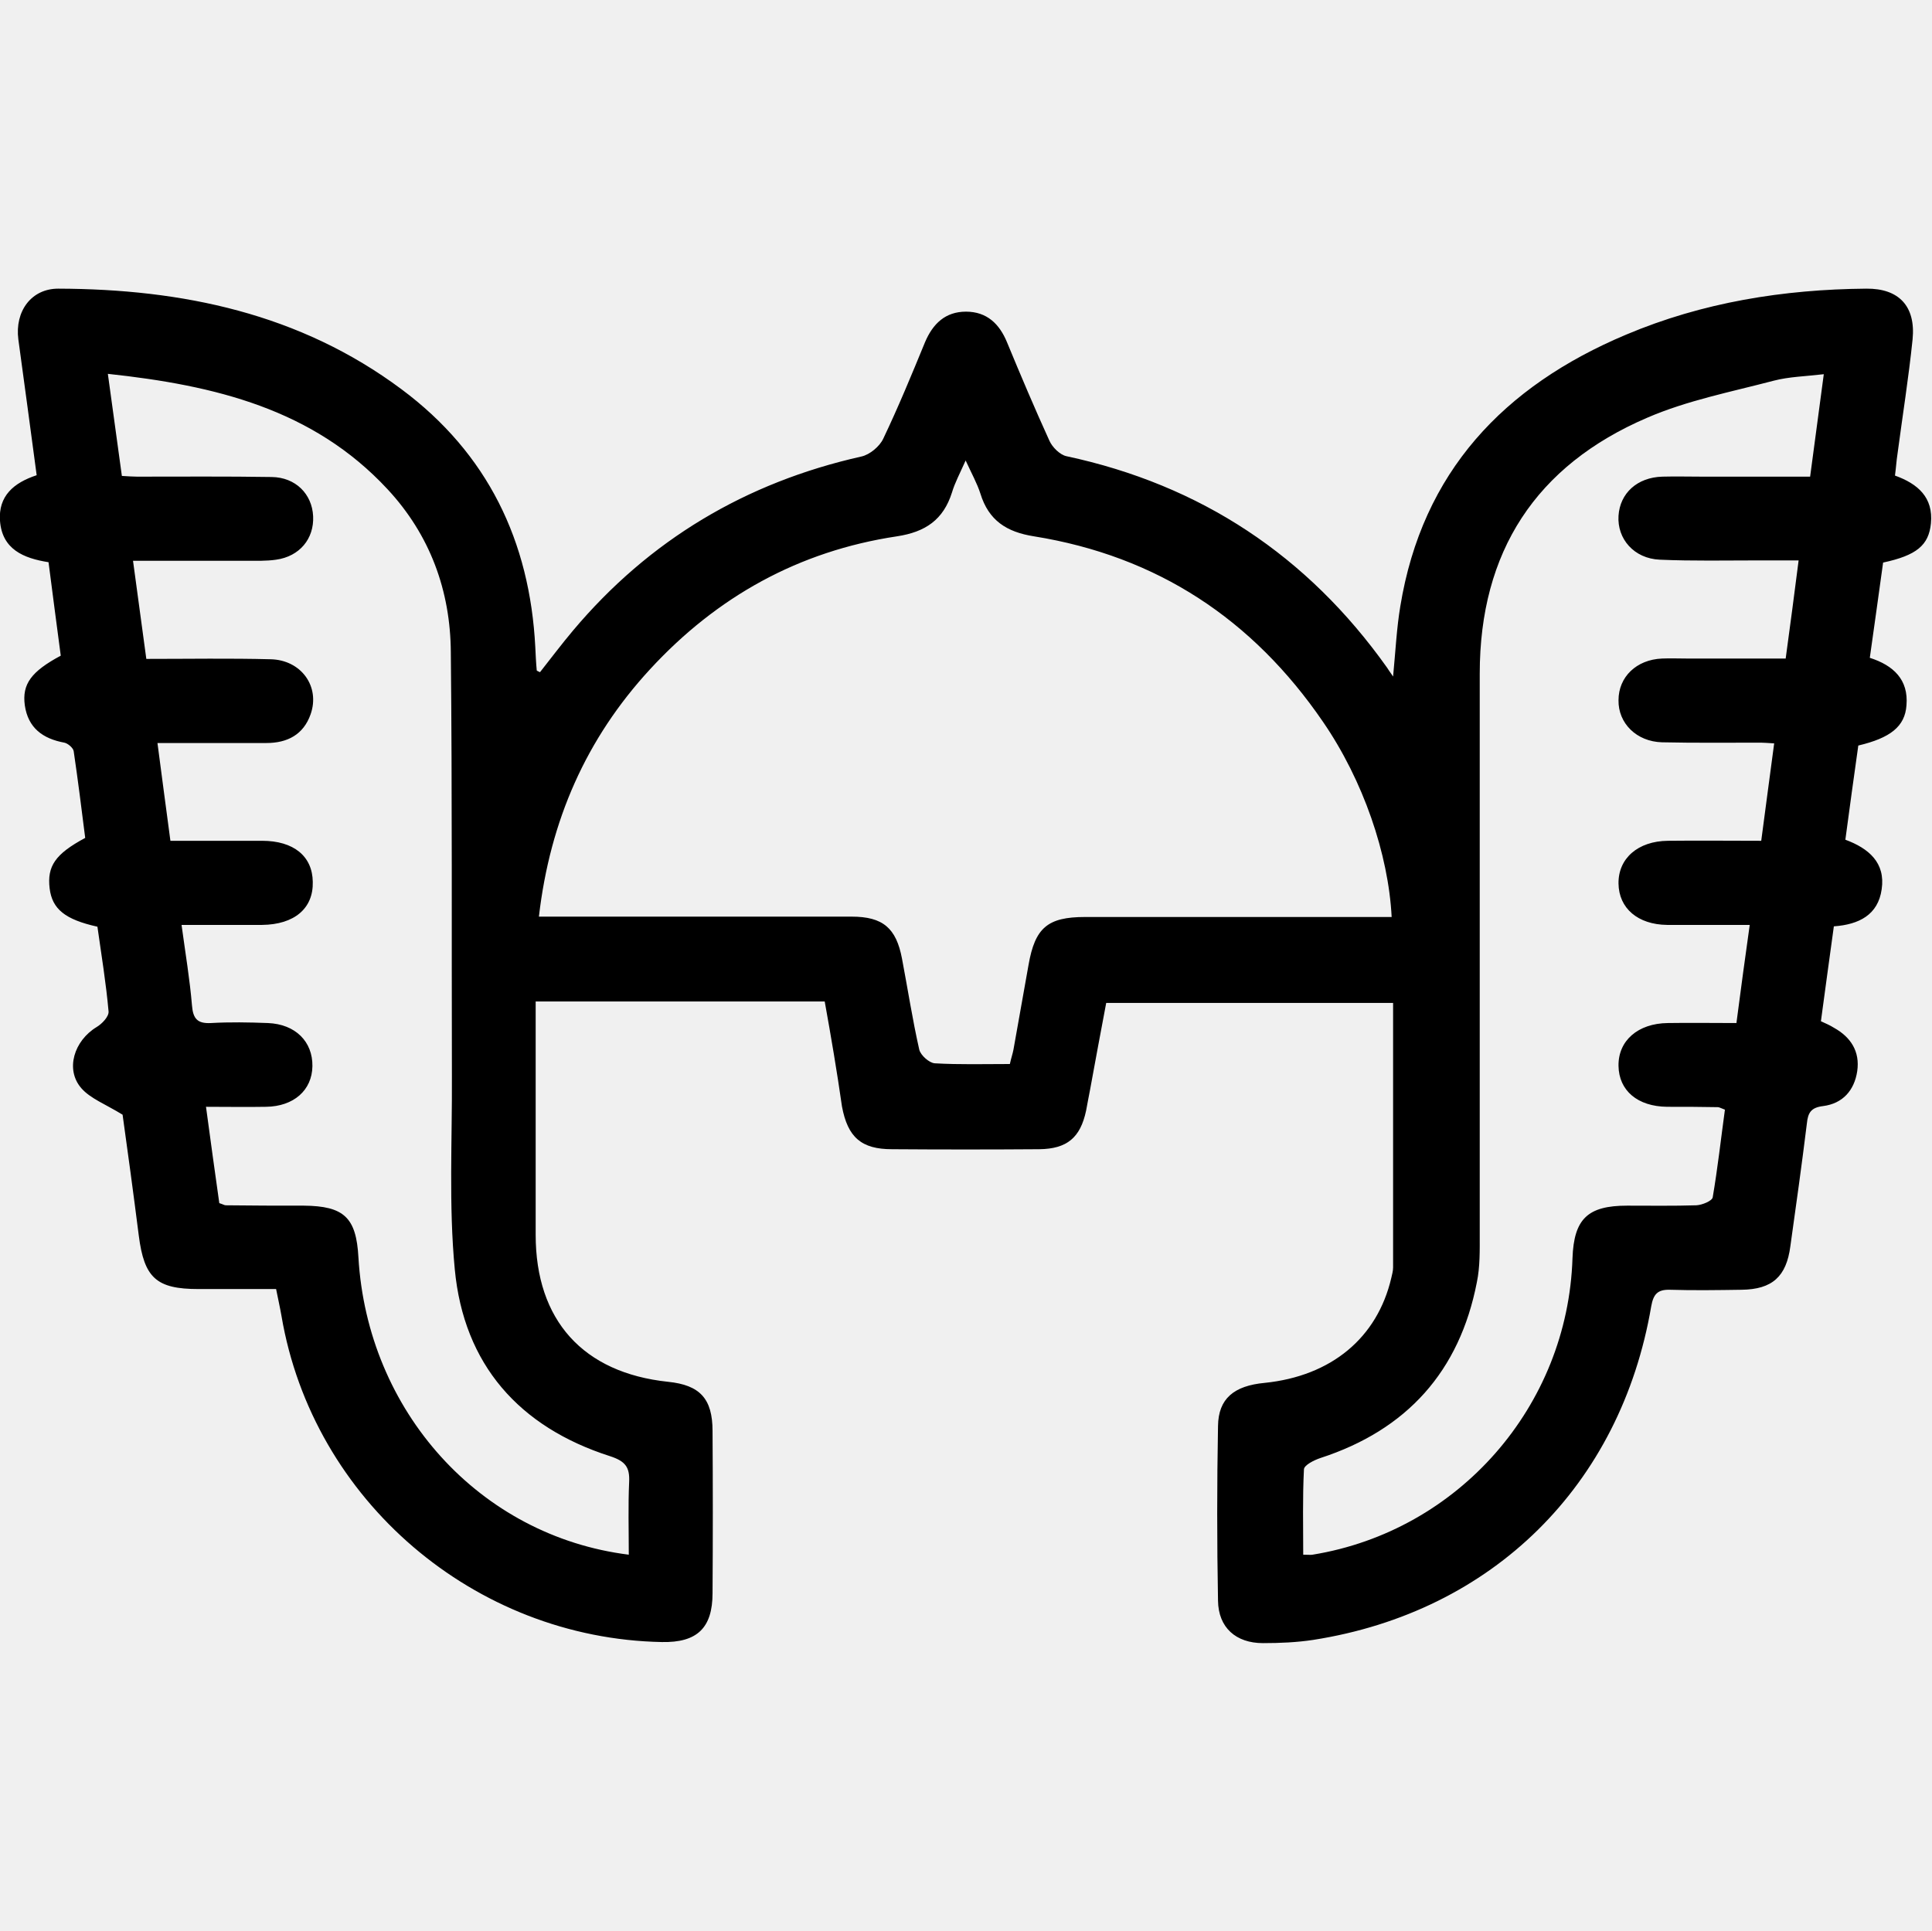
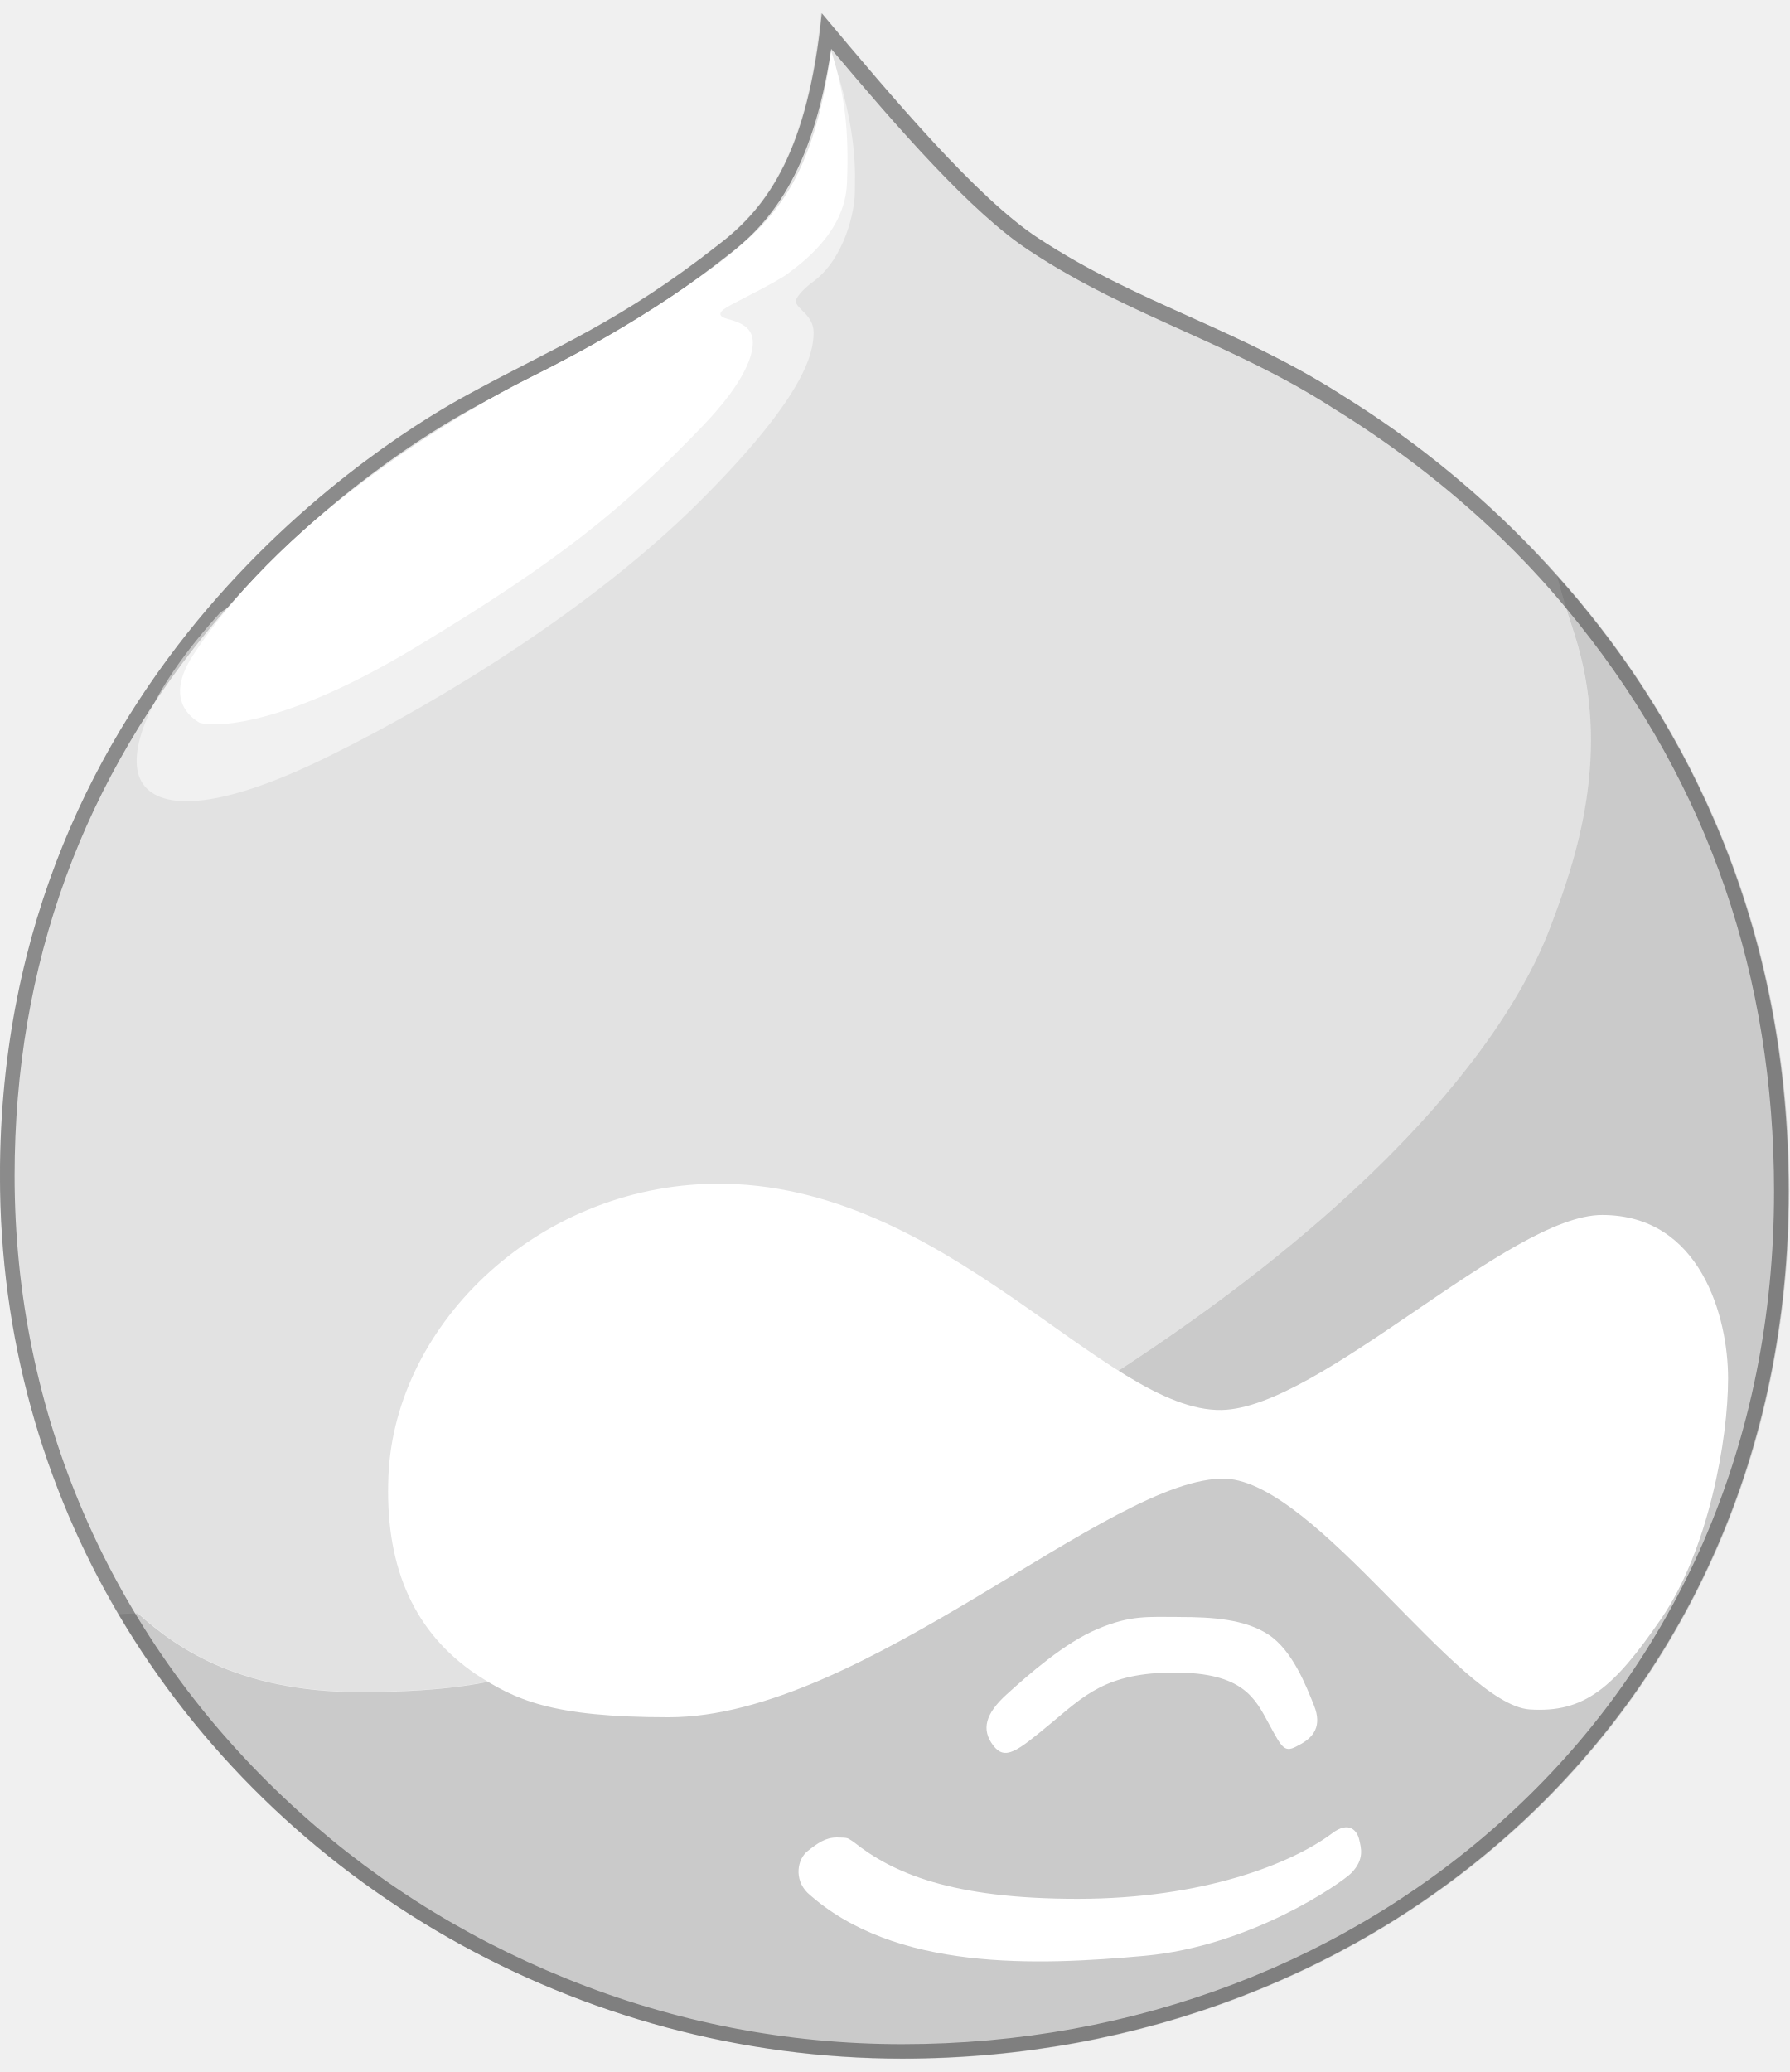
- <svg xmlns="http://www.w3.org/2000/svg" version="1.1" id="Layer_1" x="0px" y="0px" viewBox="0 0 537.4 537" style="enable-background:new 0 0 537.4 537;" xml:space="preserve">
-   <path d="M229.4,278.6c-26.8,0-53.1,0-80.4,0c0,2.2,0,4.2,0,6.3c0,19.5,0,39.1,0,58.6c0,23.8,13.2,38.4,36.8,40.9  c8.9,0.9,12.4,4.7,12.4,13.7c0.1,15,0.1,30.1,0,45.1c0,9.7-4.3,13.8-14.1,13.6c-52.1-1-97.1-39.4-105.8-90.7  c-0.4-2.3-0.9-4.5-1.5-7.5c-7.2,0-14.4,0-21.6,0c-11.7,0-15.1-3.1-16.6-14.9c-1.5-11.8-3.1-23.6-4.5-33.6c-4.7-2.9-9-4.5-11.5-7.4  c-4.5-5.2-2-13.2,4.3-17c1.5-0.9,3.4-2.9,3.3-4.3c-0.7-7.9-2-15.8-3.1-23.6c-9-2-12.6-4.9-13.3-10.7c-0.7-6.1,1.5-9.5,9.9-14  c-1-7.9-2-16-3.2-24.1c-0.1-0.9-1.6-2.2-2.6-2.4c-6-1.1-10.1-4.1-11-10.4c-0.8-5.9,1.8-9.4,10-13.8c-1.1-8.5-2.3-17.2-3.4-26  c-7-1.1-12.9-3.6-13.5-11.5c-0.5-6.9,3.8-10.6,10.2-12.7c-1.7-12.8-3.4-25.3-5.1-37.8c-1-7.8,3.6-14.1,11.1-14.1  c34.5,0.1,67.2,6.9,95.5,28c23.9,17.8,35.7,42.2,37.2,71.8c0.1,2.1,0.2,4.3,0.4,6.4c0,0.1,0.3,0.2,0.9,0.5c3-3.8,6-7.8,9.2-11.6  c21.2-25.2,48.1-41.2,80.2-48.4c2.3-0.5,5.1-2.8,6.1-5c4.2-8.8,7.9-17.8,11.6-26.8c2.2-5.2,5.7-8.5,11.4-8.5c5.8,0,9.3,3.4,11.4,8.5  c3.8,9.2,7.7,18.4,11.8,27.4c0.8,1.8,2.9,3.9,4.7,4.3c37.4,8,67.1,27.7,89.2,58.8c0.3,0.5,0.6,0.9,1.7,2.5c0.7-7.4,1-13.5,2-19.5  c6.1-37.4,28.8-61.3,62.8-75.6c21.3-9,43.8-12.6,66.8-12.8c9.1-0.1,13.8,4.9,12.9,14.1c-1.1,10.7-2.8,21.3-4.2,31.9  c-0.3,1.9-0.4,3.8-0.7,6c6.4,2.3,10.7,6.1,10,13.3c-0.6,6.1-4,8.9-13.3,10.9c-1.2,8.6-2.4,17.4-3.7,26.5c6.6,2.1,10.8,6.1,10.2,13.2  c-0.4,5.9-4.5,9.1-13.4,11.2c-1.2,8.5-2.4,17.2-3.6,26.2c6.5,2.4,11.2,6.4,10.1,13.8c-1,7.1-6.3,9.8-13.3,10.3  c-1.2,8.8-2.4,17.4-3.6,26.4c1.3,0.6,2.5,1.1,3.6,1.8c4.7,2.6,7.3,6.6,6.5,12.1c-0.8,5.3-4,9-9.5,9.7c-3.3,0.4-4.2,1.8-4.5,4.8  c-1.4,11.4-3,22.8-4.6,34.2c-1.1,8.4-5,12-13.6,12.1c-6.6,0.1-13.3,0.2-19.9,0c-3.5-0.1-4.6,1.3-5.2,4.6c-8.5,49.8-44.1,85-94,92.8  c-4.6,0.7-9.3,0.9-14,0.9c-7.5,0-12.4-4.3-12.5-11.8c-0.3-16.2-0.3-32.4,0-48.6c0.1-7.6,4.4-11.2,13-12  c18.5-1.9,31.3-12.5,35.2-29.2c0.2-0.9,0.5-1.9,0.5-2.9c0-24.4,0-48.8,0-73.6c-26.4,0-52.7,0-79.8,0c-1.5,7.9-3,16-4.5,24.2  c-0.4,1.9-0.7,3.8-1.1,5.8c-1.6,7.5-5.3,10.6-13,10.7c-13.7,0.1-27.3,0.1-41,0c-8.5,0-12.3-3.3-13.9-11.9  C232.8,298,231.2,288.6,229.4,278.6z M280.9,296c0.4-1.8,0.8-2.9,1-4c1.4-7.9,2.8-15.7,4.2-23.6c1.8-10.3,5.3-13.3,15.7-13.3  c26.4,0,52.7,0,79.1,0c2.1,0,4.1,0,6.2,0c-0.9-17.5-7.9-38-19.1-54.3c-19.5-28.5-46.1-46.1-80.4-51.6c-7.6-1.2-12.6-4.4-14.9-11.9  c-0.9-2.8-2.4-5.5-4.1-9.2c-1.6,3.6-3,6.2-3.8,8.9c-2.4,7.6-7.4,11-15.3,12.2c-27.3,4.1-50.1,16.8-68.7,37  c-17.7,19.2-27.8,42-30.9,68.8c2.5,0,4.6,0,6.7,0c26.8,0,53.5,0,80.3,0c8.7,0,12.4,3.2,14,11.7c1.6,8.4,2.9,16.9,4.8,25.3  c0.4,1.6,2.8,3.7,4.3,3.8C266.8,296.2,273.7,296,280.9,296z M493.5,206.8c-1.8-0.1-2.8-0.2-3.7-0.2c-9.2,0-18.4,0.1-27.5-0.1  c-7.1-0.2-12.2-5.3-12.1-11.7c0-6.5,5-11.3,12.1-11.6c2.3-0.1,4.7,0,7,0c9.1,0,18.2,0,27.4,0c1.3-9.4,2.4-18,3.6-27.3  c-4.2,0-7.7,0-11.1,0c-9.2,0-18.4,0.2-27.5-0.2c-7.2-0.3-11.9-5.8-11.5-12.2c0.4-6.3,5.2-10.7,12.2-10.9c3.7-0.1,7.4,0,11.1,0  c9.9,0,19.8,0,30,0c1.3-9.7,2.5-18.6,3.8-28.5c-5.1,0.6-9.7,0.7-13.9,1.8c-11.8,3.1-24.1,5.5-35.2,10.3  c-31,13.3-46.6,37.3-46.6,71.2c0,52,0,103.9,0,155.9c0,4.5,0.1,9.1-0.8,13.4c-4.8,24.8-19.5,41.1-43.5,48.9c-1.8,0.6-4.6,2-4.6,3.2  c-0.4,7.9-0.2,15.8-0.2,23.7c1.5,0,2.1,0.1,2.6,0c40.6-6.6,71-41.3,72.3-82.5c0.4-10.9,4.2-14.6,15.2-14.6c6.4,0,12.9,0.1,19.3-0.1  c1.6-0.1,4.3-1.2,4.5-2.2c1.4-8.2,2.3-16.4,3.4-24.4c-1.3-0.5-1.6-0.7-2-0.7c-4.7-0.1-9.4-0.1-14.1-0.1c-8.2-0.1-13.4-4.5-13.5-11.4  c-0.1-7,5.4-11.8,13.7-11.9c6.2-0.1,12.4,0,19.1,0c1.2-9.3,2.4-18,3.7-27.3c-8.3,0-15.6,0-23,0c-8.1-0.1-13.4-4.6-13.5-11.5  c-0.1-7,5.4-11.8,13.7-11.9c8.6-0.1,17.1,0,26,0C491.1,224.6,492.3,216,493.5,206.8z M174.9,432.5c0-7-0.2-13.6,0.1-20.2  c0.2-4.1-1-5.8-5.3-7.2c-25.3-8.1-40.7-25.5-43.2-52c-1.7-17.8-0.7-35.9-0.8-53.8c-0.1-39.3,0.1-78.5-0.3-117.8  c-0.1-17.2-5.8-32.7-17.6-45.4c-20.7-22.3-48-28.9-77.8-32.1c1.4,10,2.6,19.1,3.9,28.4c1.9,0.1,3,0.2,4.2,0.2  c12.5,0,25-0.1,37.5,0.1c6.6,0.1,11.2,4.7,11.5,10.9c0.3,6.3-3.8,11.2-10.3,12.1c-2.7,0.4-5.5,0.3-8.2,0.3c-10.3,0-20.6,0-31.6,0  c1.3,9.5,2.5,18.3,3.7,27.3c12,0,23.3-0.2,34.6,0.1c8.5,0.2,13.8,7.6,11.1,15.3c-2,5.7-6.5,8-12.3,8c-9.9,0-19.8,0-30.3,0  c1.2,9.4,2.4,18,3.6,27.2c8.8,0,17.1,0,25.5,0c8.8,0,14,4.3,14.1,11.4c0.2,7.4-5.1,11.9-14.1,12c-7.3,0-14.6,0-22.4,0  c1.1,8.1,2.3,15.2,2.9,22.4c0.3,3.7,1.5,5.1,5.3,4.9c5.3-0.3,10.5-0.2,15.8,0c7.7,0.3,12.5,5.2,12.4,12c-0.1,6.7-5.2,11.2-12.9,11.3  c-5.4,0.1-10.8,0-16.7,0c1.3,9.6,2.5,18.4,3.7,26.8c1,0.3,1.4,0.6,1.8,0.6c7.2,0.1,14.4,0.1,21.7,0.1c11.2,0.1,14.6,3.3,15.2,14.4  C102.2,392.5,133.3,427.3,174.9,432.5z" />
+ <svg xmlns="http://www.w3.org/2000/svg" width="57" height="66" viewBox="471.5 467 57 66" enable-background="new 471.5 467 57 66">
+   <path opacity=".2" fill="#303030" d="M528.5 504.965c0 16.634-13.123 27.615-28.24 27.615-10.29 0-19.894-5.523-24.978-14.167l.605-.027c1.313 1.192 3.39 2.58 7.404 2.515 4.77-.064 5.645-.875 9.855-2.756 22.716-10.17 26.925-19.457 27.736-21.59s2.013-5.587.756-9.415c-.242-.737-.42-1.333-.54-1.808-3.018-3.372-6.017-5.225-6.92-5.784-.14-.093-.29-.177-.43-.26l.44.26c2.01 1.247 14.314 8.782 14.314 25.417z" />
+   <path fill="#fff" d="M509.09 518.507c1.006 0 2.077.065 2.83.568.756.503 1.193 1.63 1.445 2.263.25.634 0 1.006-.503 1.258-.438.25-.503.12-.94-.69-.44-.81-.82-1.63-3.01-1.63s-2.887.755-3.948 1.63c-1.062.876-1.443 1.193-1.825.69s-.253-1.006.437-1.63 1.825-1.63 2.888-2.077c1.06-.45 1.62-.383 2.625-.383zm-10.413 7.152c1.257 1.005 3.14 1.825 7.153 1.825 4.015 0 6.836-1.137 8.094-2.077.568-.438.82-.065.875.187.056.25.186.624-.252 1.07-.316.317-3.194 2.33-6.594 2.636-3.4.31-7.964.504-10.73-2.01-.438-.44-.316-1.07 0-1.323.317-.25.568-.438.94-.438.374.008.317.008.513.13z" />
+   <path opacity=".2" fill="#aaa" d="M520.89 496.545c-.81 2.133-5.02 11.42-27.735 21.59-4.21 1.88-5.085 2.69-9.854 2.756-4.013.066-6.09-1.32-7.403-2.514l-.605.028h-.01c-2.393-4.042-3.78-8.783-3.78-13.952 0-7.852 2.97-13.654 6.287-17.687.11-.13.213-.26.325-.382 2.683-3.148 5.55-5.17 7.218-6.203.038-.028.075-.047.112-.065.42-.25.754-.447.987-.568 2.757-1.51 4.77-2.263 7.963-4.77.12-.092.242-.186.354-.288l.008-.01c.875-.754 1.64-1.76 2.18-3.4v-.008c.325-.97.567-2.16.716-3.65l.02.018c2.253 2.69 4.954 5.886 6.89 7.144.69.447 1.38.848 2.068 1.202l.3.15c2.243 1.126 4.507 1.945 6.807 3.333l.428.26c.903.56 3.902 2.412 6.92 5.784.12.475.298 1.07.54 1.807 1.274 3.837.073 7.292-.737 9.425z" />
+   <path opacity=".5" fill="#333" d="M514.176 479.538c-3.26-2.077-6.464-2.887-9.603-4.955-1.938-1.267-4.64-4.47-6.893-7.162-.438 4.332-1.686 6.148-3.26 7.35-3.195 2.515-5.207 3.26-7.963 4.77-2.338 1.256-14.958 8.726-14.958 24.913 0 5.17 1.387 9.91 3.77 13.96 5.077 8.635 14.68 14.158 24.97 14.158 15.126 0 28.24-10.98 28.24-27.614 0-9.127-3.707-15.526-7.386-19.633-3.016-3.382-6.015-5.217-6.918-5.785zm7.627 7.34c4.117 5.15 6.213 11.23 6.213 18.077 0 3.968-.755 7.712-2.245 11.148-1.414 3.25-3.444 6.13-6.053 8.56-5.15 4.806-12.062 7.45-19.475 7.45-3.67 0-7.265-.698-10.692-2.086-3.372-1.36-6.398-3.297-9.016-5.774-5.532-5.225-8.57-12.257-8.57-19.8 0-6.716 2.18-12.695 6.483-17.753 3.288-3.865 6.836-6.007 8.196-6.743.67-.363 1.285-.69 1.89-.997 1.892-.97 3.68-1.89 6.14-3.818 1.312-.997 2.71-2.58 3.305-6.585 2.077 2.468 4.48 5.234 6.314 6.426 1.63 1.08 3.307 1.835 4.918 2.562 1.527.69 3.11 1.406 4.676 2.403l.056.037c4.62 2.84 7.06 5.896 7.86 6.892z" />
+   <path opacity=".5" fill="#fff" d="M497.98 468.678c.874 2.58.753 3.893.753 4.452 0 .56-.307 2.077-1.313 2.832-.438.317-.568.568-.568.624 0 .25.568.438.568 1.006 0 .69-.317 2.077-3.642 5.393-3.325 3.316-8.103 6.278-11.8 8.103-3.698 1.826-5.468 1.686-5.97.81s.185-2.83 2.514-5.392l9.667-6.278 9.164-6.398.503-2.44" />
+   <path fill="#fff" d="M497.98 468.613c-.57 4.145-1.826 5.393-3.512 6.715-2.83 2.133-5.588 3.446-6.212 3.763-1.63.82-7.535 4.08-10.608 8.784-.94 1.444 0 2.012.186 2.133.187.12 2.33.372 6.9-2.385 4.574-2.757 6.595-4.387 9.175-7.078 1.377-1.444 1.573-2.263 1.573-2.636 0-.438-.316-.624-.82-.754-.25-.065-.316-.187 0-.373.317-.186 1.622-.82 1.938-1.07.318-.25 1.827-1.257 1.882-2.887.065-1.63-.056-2.766-.503-4.21zm-14.112 45.628c.065-4.898 4.648-9.472 10.422-9.536 7.348-.065 12.424 7.283 16.13 7.208 3.14-.064 9.166-6.212 12.118-6.212 3.14 0 4.014 3.26 4.014 5.206 0 1.938-.623 5.458-2.133 7.656-1.51 2.198-2.44 3.008-4.2 2.888-2.264-.187-6.78-7.21-9.67-7.35-3.64-.12-11.547 7.6-17.75 7.6-3.763 0-4.9-.567-6.147-1.378-1.92-1.312-2.85-3.315-2.785-6.08z" />
</svg>
